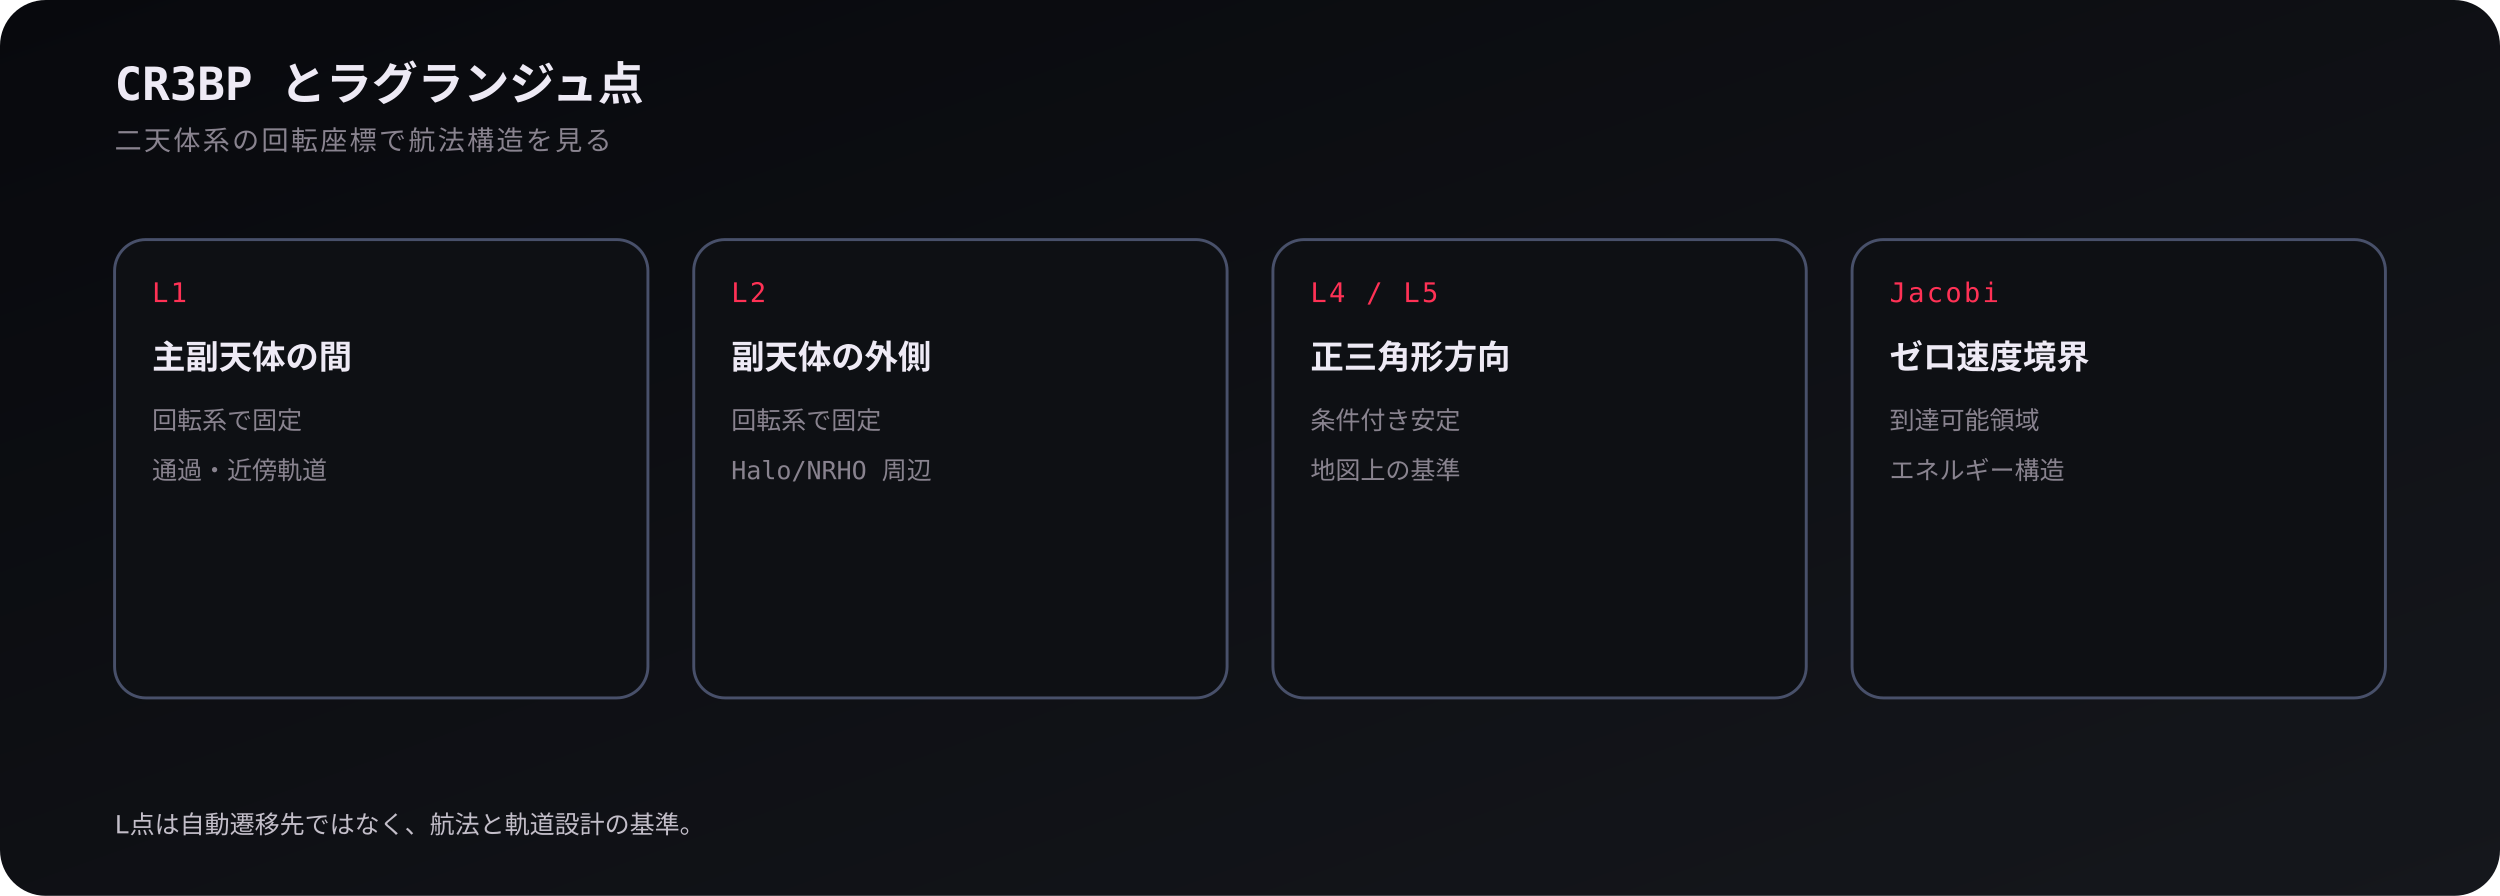
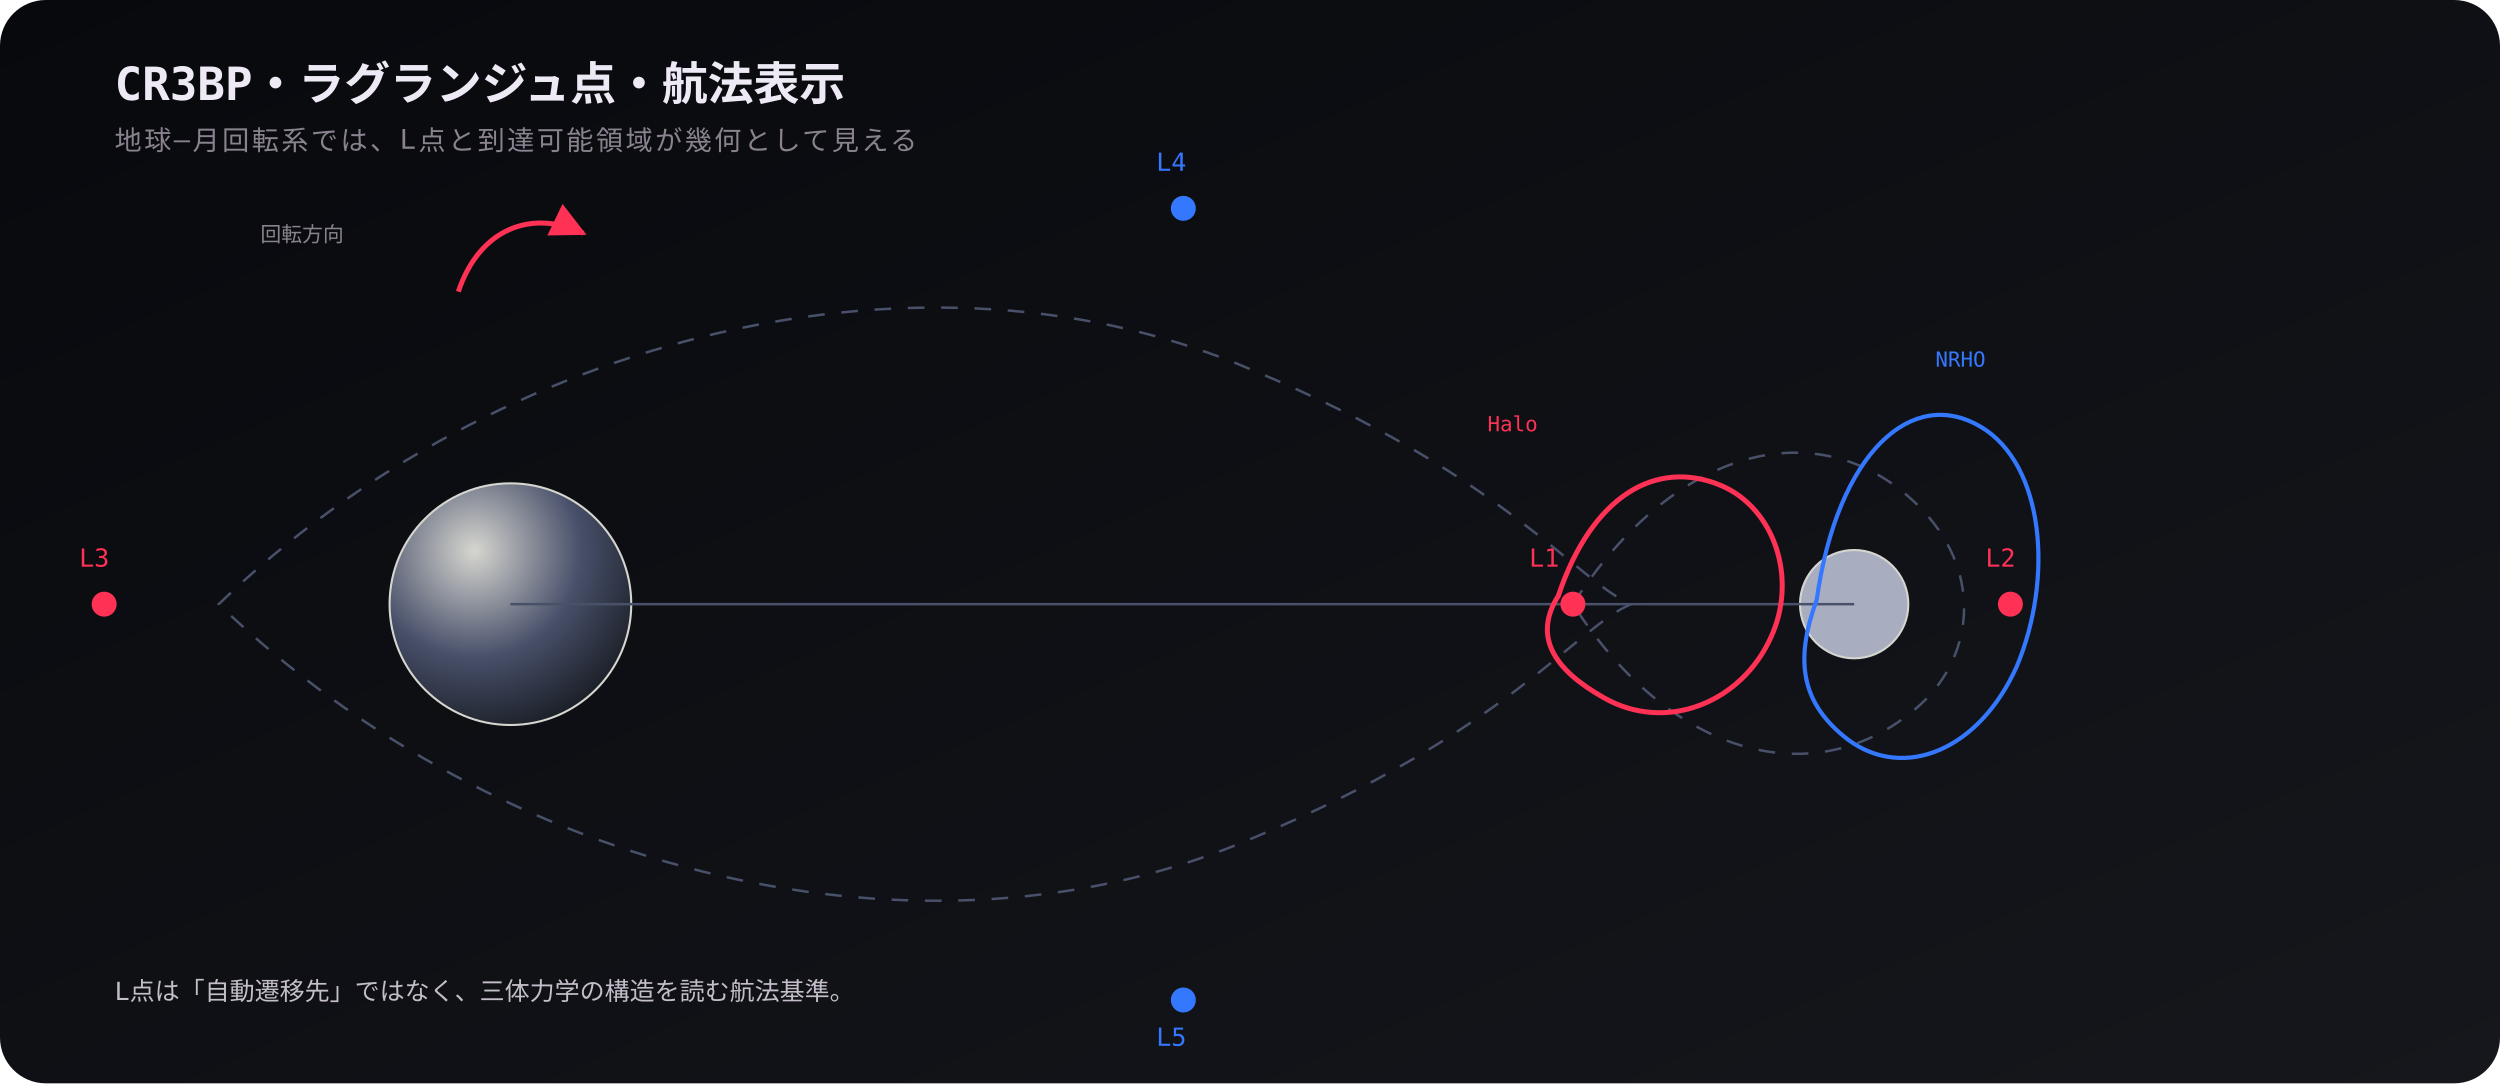
- <svg xmlns="http://www.w3.org/2000/svg" width="1200" height="430" viewBox="0 0 1200 430" role="img">
+ <svg xmlns="http://www.w3.org/2000/svg" width="1200" height="520" viewBox="0 0 1200 520" role="img">
  <defs>
-     <style>.m{font-family:ui-monospace,SFMono-Regular,Menlo,Consolas,"Yu Gothic",monospace}.sans{font-family:system-ui,-apple-system,"Hiragino Sans","Yu Gothic",sans-serif}.t{fill:#eeeaf5}.b{fill:#c3bec9}.d{fill:#89838f}.a{fill:#ff3155}.box{fill:#0e1014;stroke:#48506a;stroke-width:1.4}.accent{fill:none;stroke:#ff3155;stroke-width:2}.h{font-size:22px;font-weight:700}.k{font-size:13px;letter-spacing:1.1px}.v{font-size:16px;font-weight:600}.sm{font-size:12px}</style>
+     <style>
+ .m{font-family:ui-monospace,SFMono-Regular,Menlo,Consolas,"Yu Gothic",monospace}.s{font-family:system-ui,-apple-system,"Hiragino Sans","Yu Gothic",sans-serif}
+ .t{fill:#eeeaf5}.b{fill:#c3bec9}.d{fill:#89838f}.a{fill:#ff3155}.an{fill:#ff6b82}.sig{fill:#3478ff}
+ .stroke{fill:none;stroke:#89838f;stroke-width:1.6}.soft{fill:none;stroke:#48506a;stroke-width:1.2}.accent{fill:none;stroke:#ff3155;stroke-width:2.4}.blue{fill:none;stroke:#3478ff;stroke-width:2}.dash{stroke-dasharray:8 8}
+ .h{font-size:22px;font-weight:700}.k{font-size:13px;letter-spacing:1.2px}.v{font-size:16px;font-weight:650}.sm{font-size:12px}.xs{font-size:10px}
+ </style>
    <linearGradient id="bg" x1="0" y1="0" x2="1" y2="1">
      <stop stop-color="#08090d" />
      <stop offset="1" stop-color="#15171c" />
    </linearGradient>
-     <marker id="arrR" viewBox="0 0 10 10" refX="9" refY="5" markerWidth="7" markerHeight="7" orient="auto">
+     <radialGradient id="earth" cx=".35" cy=".28" r=".8">
+       <stop stop-color="#d6d6d0" />
+       <stop offset=".55" stop-color="#48506a" />
+       <stop offset="1" stop-color="#161a20" />
+     </radialGradient>
+     <filter id="glow">
+       <feGaussianBlur stdDeviation="5" result="b" />
+       <feMerge>
+         <feMergeNode in="b" />
+         <feMergeNode in="SourceGraphic" />
+       </feMerge>
+     </filter>
+     <marker id="ra" viewBox="0 0 10 10" refX="9" refY="5" markerWidth="7" markerHeight="7" orient="auto">
      <path d="M0 0L10 5 0 10Z" fill="#ff3155" />
    </marker>
+     <marker id="ba" viewBox="0 0 10 10" refX="9" refY="5" markerWidth="7" markerHeight="7" orient="auto">
+       <path d="M0 0L10 5 0 10Z" fill="#3478ff" />
+     </marker>
  </defs>
-   <rect width="1200" height="430" rx="22" fill="url(#bg)" />
-   <text x="55" y="48" class="m t h">CR3BP とラグランジュ点</text>
-   <text x="55" y="72" class="m d k">二天体系の回転座標で航法構造を見る</text>
-   <g transform="translate(55.0 115)">
-     <rect width="256.0" height="220" rx="15" class="box" />
-     <text x="18" y="30" class="m a k">L1</text>
-     <text x="18" y="62" class="sans t v">主副天体の間</text>
-     <text x="18" y="91" class="m d sm">回転系で固定</text>
-     <text x="18" y="115" class="m d sm">通過・近傍軌道</text>
+   <rect width="1200" height="520" rx="22" fill="url(#bg)" />
+   <text x="55" y="48" class="m t h">CR3BP・ラグランジュ点・航法表示</text>
+   <text x="55" y="72" class="m d k">地球–月回転系では、L点と到達可能領域が幾何として見える</text>
+   <g transform="translate(130 290)">
+     <circle cx="115" cy="0" r="58" fill="url(#earth)" stroke="#d6d6d0" />
+     <circle cx="760" cy="0" r="26" fill="#a8aec0" stroke="#d6d6d0" />
+     <path d="M115 0H760" class="soft" />
+     <path d="M-25 0C110-130 315-180 472-112C592-62 628-10 653 0C628 10 592 62 472 112C315 180 110 130-25 0Z" class="soft dash" />
+     <path d="M625 0C675-78 745-92 790-48C822-17 818 24 792 48C746 90 675 78 625 0Z" class="soft dash" />
+     <circle cx="625" cy="0" r="6" fill="#ff3155" />
+     <text x="604" y="-18" class="m a sm">L1</text>
+     <circle cx="835" cy="0" r="6" fill="#ff3155" />
+     <text x="823" y="-18" class="m a sm">L2</text>
+     <circle cx="-80" cy="0" r="6" fill="#ff3155" />
+     <text x="-92" y="-18" class="m a sm">L3</text>
+     <circle cx="438" cy="-190" r="6" fill="#3478ff" />
+     <text x="425" y="-208" class="m sig sm">L4</text>
+     <circle cx="438" cy="190" r="6" fill="#3478ff" />
+     <text x="425" y="212" class="m sig sm">L5</text>
+     <path d="M618-4C634-52 665-70 696-57C722-46 733-12 720 16C706 47 670 62 640 45C615 31 606 15 618-4Z" class="accent" />
+     <path d="M742-2C752-73 788-105 821-85C851-67 856-13 838 30C820 70 784 85 757 65C735 48 731 28 742-2Z" class="blue" />
+     <text x="584" y="-83" class="m a xs">Halo</text>
+     <text x="799" y="-114" class="m sig xs">NRHO</text>
+     <path d="M90-150C100-180 125-190 150-178" class="accent" marker-end="url(#ra)" />
+     <text x="-5" y="-174" class="m d xs">回転方向</text>
  </g>
-   <g transform="translate(333.0 115)">
-     <rect width="256.0" height="220" rx="15" class="box" />
-     <text x="18" y="30" class="m a k">L2</text>
-     <text x="18" y="62" class="sans t v">副天体の外側</text>
-     <text x="18" y="91" class="m d sm">回転系で固定</text>
-     <text x="18" y="115" class="m d sm">Halo/NRHO 周辺</text>
-   </g>
-   <g transform="translate(611.0 115)">
-     <rect width="256.0" height="220" rx="15" class="box" />
-     <text x="18" y="30" class="m a k">L4 / L5</text>
-     <text x="18" y="62" class="sans t v">正三角形方向</text>
-     <text x="18" y="91" class="m d sm">条件付き安定</text>
-     <text x="18" y="115" class="m d sm">地図上の基準</text>
-   </g>
-   <g transform="translate(889.0 115)">
-     <rect width="256.0" height="220" rx="15" class="box" />
-     <text x="18" y="30" class="m a k">Jacobi</text>
-     <text x="18" y="62" class="sans t v">ゼロ速度境界</text>
-     <text x="18" y="91" class="m d sm">到達可能領域</text>
-     <text x="18" y="115" class="m d sm">エネルギー構造</text>
-   </g>
-   <text x="55" y="400" class="m b sm">L点は自動遷移先ではなく、航法と軌道設計の基準。</text>
+   <text x="55" y="480" class="m b sm">L点は「自動遷移先」ではなく、三体力学の構造を読む航法基準。</text>
</svg>
